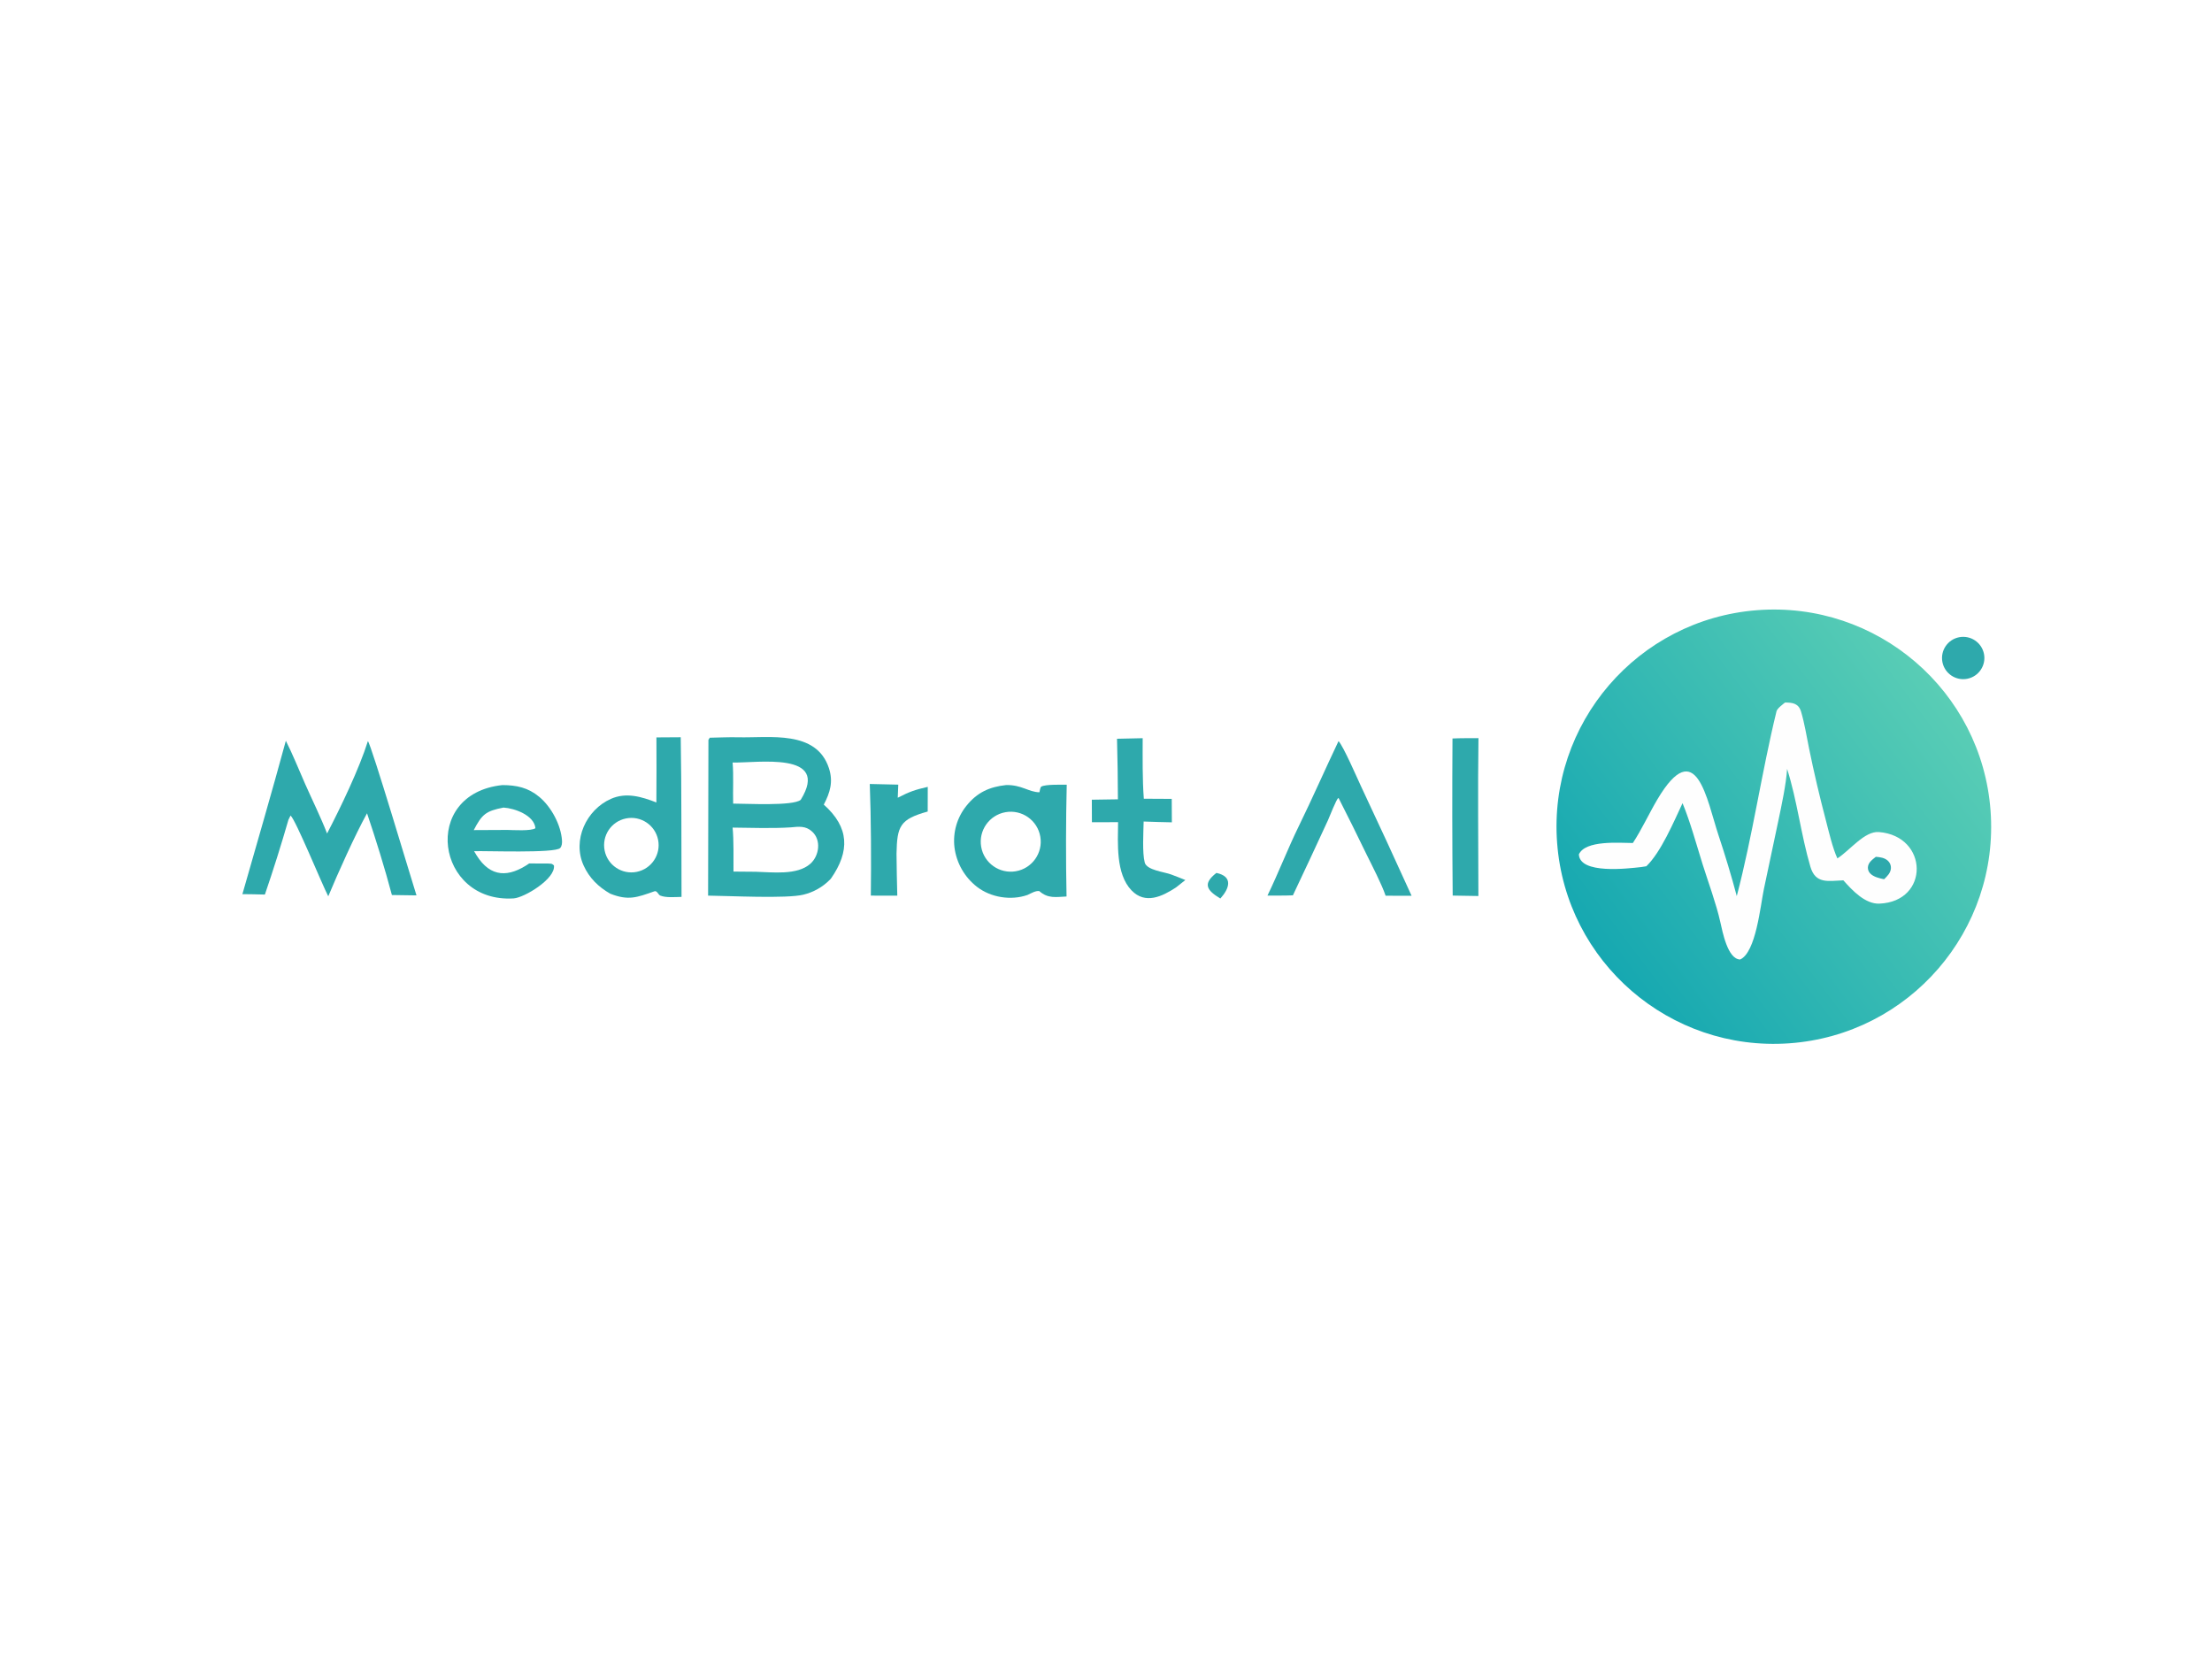
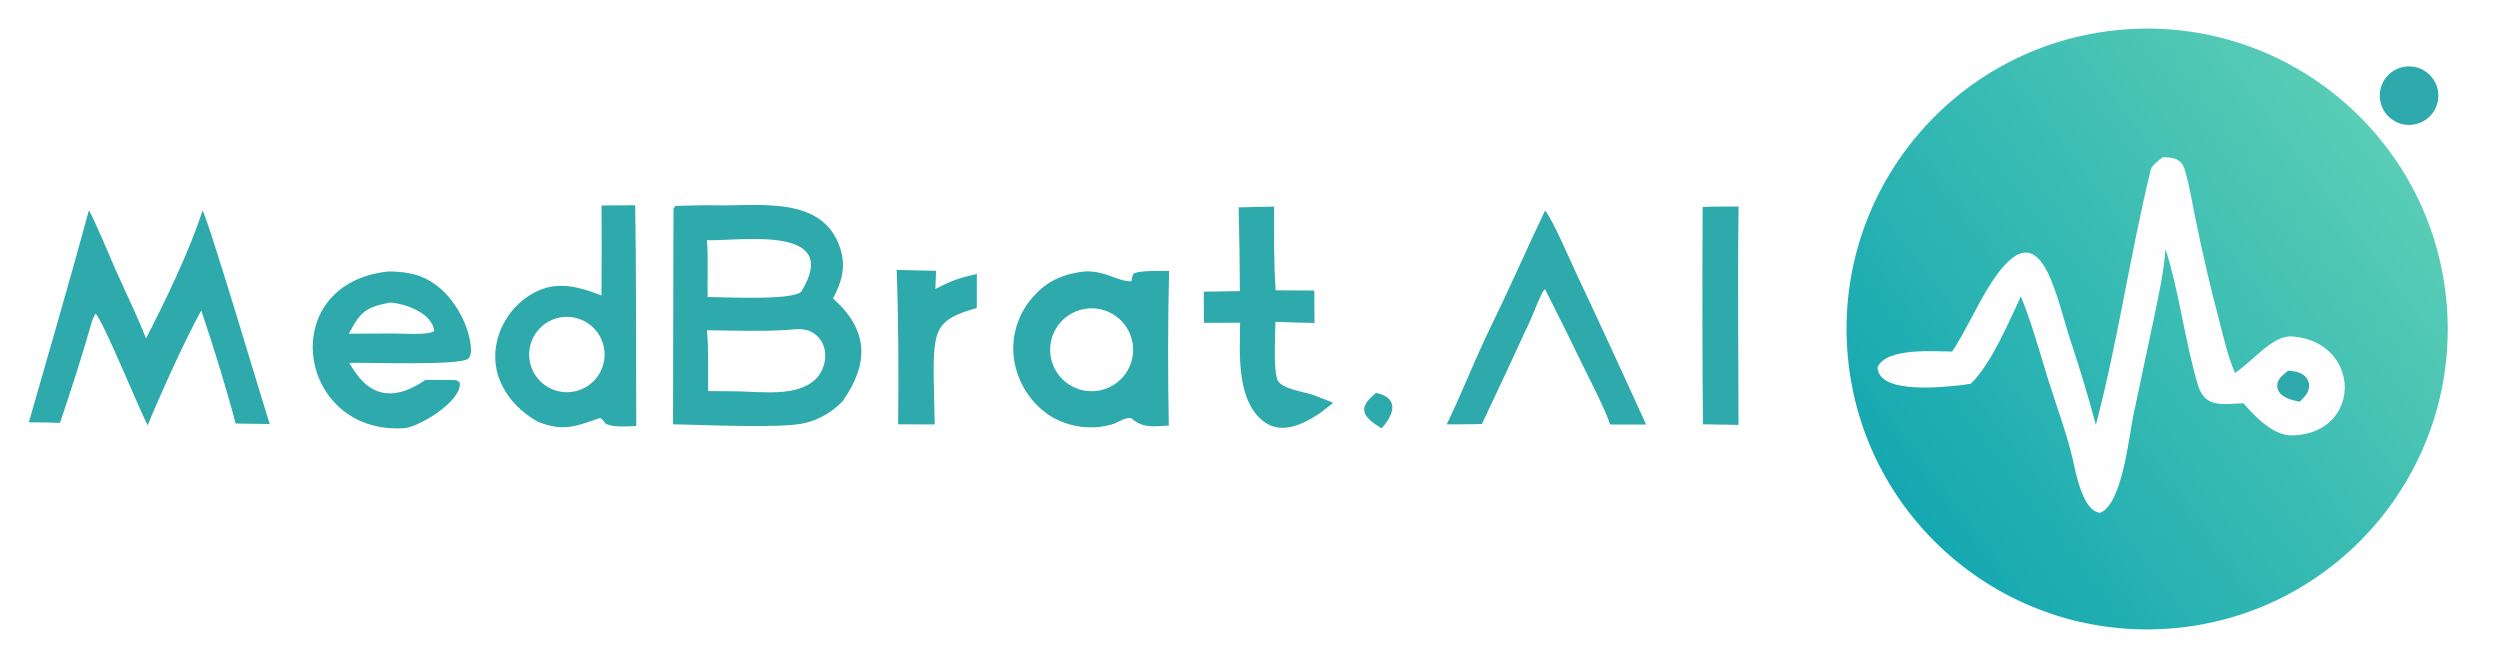
- <svg xmlns="http://www.w3.org/2000/svg" width="1030" height="772" viewBox="0 0 1030 772">
+ <svg xmlns="http://www.w3.org/2000/svg" viewBox="103.154 274.214 841.604 220.792" style="max-height: 500px" width="841.604" height="220.792">
  <defs>
-     <linearGradient id="gradient_0" gradientUnits="userSpaceOnUse" x1="834.127" y1="498.112" x2="1012.951" y2="363.045">
-       <stop offset="0" stop-color="#16A8B1" />
-       <stop offset="1" stop-color="#59CDB5" />
+     <linearGradient y2="363.045" x2="1012.951" y1="498.112" x1="834.127" gradientUnits="userSpaceOnUse" id="gradient_0">
+       <stop stop-color="#16A8B1" offset="0" />
+       <stop stop-color="#59CDB5" offset="1" />
    </linearGradient>
  </defs>
-   <path fill="url(#gradient_0)" transform="scale(0.894097 0.893519)" d="M915.036 318.016C977.506 313.162 1032.03 359.988 1036.67 422.475C1041.31 484.961 994.292 539.324 931.79 543.745C869.593 548.145 815.554 501.41 810.938 439.229C806.323 377.048 852.871 322.847 915.036 318.016Z" />
-   <path fill="#FEFEFE" transform="scale(0.894097 0.893519)" d="M929.638 366.142C933.686 366.119 936.734 366.628 938.013 370.965C939.837 377.15 940.831 383.605 942.124 389.932C944.695 402.535 947.62 415.062 950.898 427.499C952.438 433.449 954.411 441.984 956.901 447.372C963.476 443.167 971.032 433.036 978.531 433.637C1004.45 435.713 1005.02 469.888 978.768 470.946C971.4 471.242 964.609 464.012 960.023 458.806C951.973 459.144 945.518 460.738 942.868 451.774C937.965 435.186 935.95 417.12 930.716 400.722C930.218 408.735 927.8 419.885 926.144 427.796L918.611 463.426C916.773 472.275 914.485 496.395 906.244 500.063C899.72 499.842 897.091 485.593 895.889 480.366C893.881 471.237 889.58 459.576 886.736 450.509C883.502 440.197 880.326 428.398 876.261 418.585C871.618 428.439 865.059 444.087 857.413 451.46C856.525 451.638 855.629 451.779 854.729 451.884C847.759 452.67 822.678 455.722 822.279 445.26C825.69 437.782 843.21 439.301 850.385 439.348C854.885 432.538 858.917 423.789 863.115 416.7C883.508 382.26 888.885 416.939 895.015 435.363C898.358 445.411 901.78 456.691 904.501 467.007C912.799 435.4 917.453 402.398 925.205 370.682C925.559 369.235 928.441 367.087 929.638 366.142Z" />
-   <path fill="#2EA9AC" transform="scale(0.894097 0.893519)" d="M976.921 446.547C979.181 446.718 981.537 447.008 983.278 448.662C984.3 449.637 984.851 451.006 984.789 452.417C984.66 454.98 982.929 456.553 981.238 458.228C978.808 457.758 975.638 457.017 973.912 455.12C973.133 454.274 972.731 453.147 972.798 451.998C972.954 449.475 975.08 448.027 976.921 446.547Z" />
-   <path fill="#2EA9AC" transform="scale(0.894097 0.893519)" d="M369.661 384.477C374.435 384.388 379.56 384.129 384.387 384.247C400.828 384.649 425.153 380.314 431.706 400.362C434.015 407.427 432.326 413.005 429.027 419.341C442.359 431.217 442.697 443.619 432.737 457.911C432.542 458.116 432.347 458.322 432.152 458.527C428.382 462.337 423.623 465.018 418.411 466.269C409.7 468.439 379.862 466.884 368.776 466.77C368.83 439.759 368.89 412.605 368.944 385.585C369.183 385.215 369.422 384.846 369.661 384.477ZM381.539 431.318C382.185 437.785 381.959 447.517 381.996 454.238L393.61 454.334C402.348 454.553 415.132 456.268 422.01 450.18C426.692 446.035 427.82 437.744 422.912 433.367C419.61 430.303 415.96 430.789 411.836 431.195C402.569 431.809 391.011 431.436 381.539 431.318ZM381.824 418.818C388.678 418.79 412.985 420.197 417.011 416.849C432.728 391.348 394.076 397.762 381.543 397.396C382.108 404.135 381.633 411.933 381.824 418.818Z" />
-   <path fill="#2EA9AC" transform="scale(0.894097 0.893519)" d="M523.977 409.144C532.183 408.996 535.618 412.798 541.334 412.912C541.484 412.147 541.776 410.305 542.276 409.98C544.269 408.686 553.386 408.99 555.549 408.973C555.092 428.386 555.06 447.808 555.452 467.223C549.867 467.493 545.814 468.419 541.26 464.412C539.366 464.113 536.986 465.563 535.082 466.44C526.473 469.425 516.009 467.767 508.796 462.181C502.312 457.133 498.097 449.716 497.078 441.562C496.174 433.819 498.418 426.038 503.307 419.967C508.903 412.969 515.304 410.087 523.977 409.144ZM529.037 454.07C537.545 452.606 543.254 444.52 541.784 436.013C540.315 427.506 532.224 421.803 523.718 423.279C515.221 424.754 509.526 432.834 510.994 441.332C512.462 449.83 520.538 455.531 529.037 454.07Z" />
-   <path fill="#2EA9AC" transform="scale(0.894097 0.893519)" d="M191.598 386.254C193.31 387.885 214.509 459.226 216.906 466.647L204.098 466.461C200.511 452.871 195.667 437.207 191.151 423.868C184.998 434.947 175.797 455.444 170.963 467.123C167.817 461.154 153.971 427.154 151.312 425.03L150.203 427.295C146.438 440.367 142.352 453.345 137.948 466.215C134.046 466.092 130.143 466.02 126.24 466.001C133.783 439.617 141.709 412.447 148.867 386.065C152.322 392.802 155.793 401.516 158.912 408.563C162.562 416.812 167.131 426.08 170.342 434.393C177.328 420.956 187.076 400.689 191.598 386.254Z" />
-   <path fill="#2EA9AC" transform="scale(0.894097 0.893519)" d="M341.865 384.309L354.519 384.227C354.996 411.655 354.798 439.941 354.937 467.432C351.622 467.503 346.794 467.947 343.909 466.756C342.89 466.462 342.226 464.023 340.831 464.514C331.66 467.74 327.237 469.484 317.825 465.766C311.668 462.27 306.853 457.545 303.92 451.012C298.003 437.837 305.298 422.036 318.179 416.338C326.15 412.812 334.133 415.209 341.839 418.216C341.918 406.914 341.927 395.611 341.865 384.309ZM331.593 454.391C339.291 452.852 344.281 445.358 342.73 437.662C341.18 429.966 333.678 424.988 325.984 426.551C318.307 428.11 313.343 435.591 314.89 443.271C316.437 450.95 323.911 455.926 331.593 454.391Z" />
-   <path fill="#2EA9AC" transform="scale(0.894097 0.893519)" d="M261.623 409.162C269.044 409.192 275.02 410.457 280.855 415.31C287.091 420.496 292.15 429.926 292.689 438.055C292.773 439.32 292.653 441.024 291.714 441.977C288.956 444.777 253.018 443.369 246.9 443.611C247.306 444.311 247.723 445.006 248.149 445.694C255.532 457.571 265.062 457.262 275.59 450.009L285.328 450.034C287.489 450.238 287.093 449.873 288.492 451.03C289.476 457.98 273.016 467.872 267.493 468.22C227.138 470.759 218.763 413.693 261.623 409.162ZM246.727 432.622L264.209 432.54C267.232 432.589 276.8 433.214 278.848 431.628C278.192 424.898 268.065 421.238 262.224 420.883C253.03 422.652 251.009 424.399 246.727 432.622Z" />
-   <path fill="#2EA9AC" transform="scale(0.894097 0.893519)" d="M697.108 386.231C699.816 389.304 706.546 404.937 708.751 409.649C717.687 428.651 726.487 447.716 735.149 466.845L721.621 466.826C719.685 461.006 714.55 451.091 711.745 445.408C706.991 435.552 702.134 425.747 697.174 415.993L696.981 415.928C696.003 416.364 692.497 425.521 691.583 427.516C685.575 440.584 679.494 453.618 673.339 466.617C669.221 466.802 664.265 466.733 660.083 466.77C665.837 454.897 670.584 442.496 676.347 430.695C683.535 415.976 690.09 400.99 697.108 386.231Z" />
-   <path fill="#2EA9AC" transform="scale(0.894097 0.893519)" d="M581.737 385.02C586.191 384.891 590.646 384.792 595.101 384.722C595.095 394.841 594.93 406.276 595.702 416.271L610.234 416.349L610.299 428.571C605.488 428.523 600.434 428.296 595.605 428.151C595.507 433.676 594.824 444.414 596.175 449.536C597.234 453.547 606.429 454.405 609.986 455.771C612.224 456.631 614.854 457.602 617.319 458.647L612.424 462.528C605.298 467.186 596.466 471.533 589.263 464.009C581.04 455.419 582.188 439.497 582.292 428.491L568.664 428.514L568.621 416.781L582.204 416.577C582.173 406.056 582.017 395.537 581.737 385.02Z" />
-   <path fill="#2EA9AC" transform="scale(0.894097 0.893519)" d="M756.453 384.874C760.741 384.664 765.639 384.733 769.977 384.692C769.59 411.814 769.931 439.775 769.941 466.976L756.556 466.75C756.312 439.459 756.277 412.166 756.453 384.874Z" />
-   <path fill="#2EA9AC" transform="scale(0.894097 0.893519)" d="M452.977 408.587L467.817 408.929L467.544 415.751C473.726 412.579 476.464 411.627 483.171 410.087L483.144 422.942C468.666 426.983 467.197 430.486 466.903 444.883C466.921 452.116 467.158 459.542 467.306 466.789L453.525 466.766C453.75 448.679 453.669 426.582 452.977 408.587Z" />
-   <path fill="#2EA9AC" transform="scale(0.894097 0.893519)" d="M1020.38 332.096C1026.34 330.974 1032.08 334.867 1033.25 340.813C1034.41 346.759 1030.56 352.532 1024.62 353.739C1018.63 354.959 1012.78 351.06 1011.6 345.052C1010.43 339.045 1014.37 333.229 1020.38 332.096Z" />
-   <path fill="#2EA9AC" transform="scale(0.894097 0.893519)" d="M633.5 454.939C642.383 456.809 640.253 463.122 635.546 468.281C628.364 463.929 626.265 460.591 633.5 454.939Z" />
+   <path d="M915.036 318.016C977.506 313.162 1032.03 359.988 1036.67 422.475C1041.31 484.961 994.292 539.324 931.79 543.745C869.593 548.145 815.554 501.41 810.938 439.229C806.323 377.048 852.871 322.847 915.036 318.016Z" transform="scale(0.894097 0.893519)" fill="url(#gradient_0)" />
+   <path d="M929.638 366.142C933.686 366.119 936.734 366.628 938.013 370.965C939.837 377.15 940.831 383.605 942.124 389.932C944.695 402.535 947.62 415.062 950.898 427.499C952.438 433.449 954.411 441.984 956.901 447.372C963.476 443.167 971.032 433.036 978.531 433.637C1004.45 435.713 1005.02 469.888 978.768 470.946C971.4 471.242 964.609 464.012 960.023 458.806C951.973 459.144 945.518 460.738 942.868 451.774C937.965 435.186 935.95 417.12 930.716 400.722C930.218 408.735 927.8 419.885 926.144 427.796L918.611 463.426C916.773 472.275 914.485 496.395 906.244 500.063C899.72 499.842 897.091 485.593 895.889 480.366C893.881 471.237 889.58 459.576 886.736 450.509C883.502 440.197 880.326 428.398 876.261 418.585C871.618 428.439 865.059 444.087 857.413 451.46C856.525 451.638 855.629 451.779 854.729 451.884C847.759 452.67 822.678 455.722 822.279 445.26C825.69 437.782 843.21 439.301 850.385 439.348C854.885 432.538 858.917 423.789 863.115 416.7C883.508 382.26 888.885 416.939 895.015 435.363C898.358 445.411 901.78 456.691 904.501 467.007C912.799 435.4 917.453 402.398 925.205 370.682C925.559 369.235 928.441 367.087 929.638 366.142Z" transform="scale(0.894097 0.893519)" fill="#FEFEFE" />
+   <path d="M976.921 446.547C979.181 446.718 981.537 447.008 983.278 448.662C984.3 449.637 984.851 451.006 984.789 452.417C984.66 454.98 982.929 456.553 981.238 458.228C978.808 457.758 975.638 457.017 973.912 455.12C973.133 454.274 972.731 453.147 972.798 451.998C972.954 449.475 975.08 448.027 976.921 446.547Z" transform="scale(0.894097 0.893519)" fill="#2EA9AC" />
+   <path d="M369.661 384.477C374.435 384.388 379.56 384.129 384.387 384.247C400.828 384.649 425.153 380.314 431.706 400.362C434.015 407.427 432.326 413.005 429.027 419.341C442.359 431.217 442.697 443.619 432.737 457.911C432.542 458.116 432.347 458.322 432.152 458.527C428.382 462.337 423.623 465.018 418.411 466.269C409.7 468.439 379.862 466.884 368.776 466.77C368.83 439.759 368.89 412.605 368.944 385.585C369.183 385.215 369.422 384.846 369.661 384.477ZM381.539 431.318C382.185 437.785 381.959 447.517 381.996 454.238L393.61 454.334C402.348 454.553 415.132 456.268 422.01 450.18C426.692 446.035 427.82 437.744 422.912 433.367C419.61 430.303 415.96 430.789 411.836 431.195C402.569 431.809 391.011 431.436 381.539 431.318ZM381.824 418.818C388.678 418.79 412.985 420.197 417.011 416.849C432.728 391.348 394.076 397.762 381.543 397.396C382.108 404.135 381.633 411.933 381.824 418.818Z" transform="scale(0.894097 0.893519)" fill="#2EA9AC" />
+   <path d="M523.977 409.144C532.183 408.996 535.618 412.798 541.334 412.912C541.484 412.147 541.776 410.305 542.276 409.98C544.269 408.686 553.386 408.99 555.549 408.973C555.092 428.386 555.06 447.808 555.452 467.223C549.867 467.493 545.814 468.419 541.26 464.412C539.366 464.113 536.986 465.563 535.082 466.44C526.473 469.425 516.009 467.767 508.796 462.181C502.312 457.133 498.097 449.716 497.078 441.562C496.174 433.819 498.418 426.038 503.307 419.967C508.903 412.969 515.304 410.087 523.977 409.144ZM529.037 454.07C537.545 452.606 543.254 444.52 541.784 436.013C540.315 427.506 532.224 421.803 523.718 423.279C515.221 424.754 509.526 432.834 510.994 441.332C512.462 449.83 520.538 455.531 529.037 454.07Z" transform="scale(0.894097 0.893519)" fill="#2EA9AC" />
+   <path d="M191.598 386.254C193.31 387.885 214.509 459.226 216.906 466.647L204.098 466.461C200.511 452.871 195.667 437.207 191.151 423.868C184.998 434.947 175.797 455.444 170.963 467.123C167.817 461.154 153.971 427.154 151.312 425.03L150.203 427.295C146.438 440.367 142.352 453.345 137.948 466.215C134.046 466.092 130.143 466.02 126.24 466.001C133.783 439.617 141.709 412.447 148.867 386.065C152.322 392.802 155.793 401.516 158.912 408.563C162.562 416.812 167.131 426.08 170.342 434.393C177.328 420.956 187.076 400.689 191.598 386.254Z" transform="scale(0.894097 0.893519)" fill="#2EA9AC" />
+   <path d="M341.865 384.309L354.519 384.227C354.996 411.655 354.798 439.941 354.937 467.432C351.622 467.503 346.794 467.947 343.909 466.756C342.89 466.462 342.226 464.023 340.831 464.514C331.66 467.74 327.237 469.484 317.825 465.766C311.668 462.27 306.853 457.545 303.92 451.012C298.003 437.837 305.298 422.036 318.179 416.338C326.15 412.812 334.133 415.209 341.839 418.216C341.918 406.914 341.927 395.611 341.865 384.309ZM331.593 454.391C339.291 452.852 344.281 445.358 342.73 437.662C341.18 429.966 333.678 424.988 325.984 426.551C318.307 428.11 313.343 435.591 314.89 443.271C316.437 450.95 323.911 455.926 331.593 454.391Z" transform="scale(0.894097 0.893519)" fill="#2EA9AC" />
+   <path d="M261.623 409.162C269.044 409.192 275.02 410.457 280.855 415.31C287.091 420.496 292.15 429.926 292.689 438.055C292.773 439.32 292.653 441.024 291.714 441.977C288.956 444.777 253.018 443.369 246.9 443.611C247.306 444.311 247.723 445.006 248.149 445.694C255.532 457.571 265.062 457.262 275.59 450.009L285.328 450.034C287.489 450.238 287.093 449.873 288.492 451.03C289.476 457.98 273.016 467.872 267.493 468.22C227.138 470.759 218.763 413.693 261.623 409.162ZM246.727 432.622L264.209 432.54C267.232 432.589 276.8 433.214 278.848 431.628C278.192 424.898 268.065 421.238 262.224 420.883C253.03 422.652 251.009 424.399 246.727 432.622Z" transform="scale(0.894097 0.893519)" fill="#2EA9AC" />
+   <path d="M697.108 386.231C699.816 389.304 706.546 404.937 708.751 409.649C717.687 428.651 726.487 447.716 735.149 466.845L721.621 466.826C719.685 461.006 714.55 451.091 711.745 445.408C706.991 435.552 702.134 425.747 697.174 415.993L696.981 415.928C696.003 416.364 692.497 425.521 691.583 427.516C685.575 440.584 679.494 453.618 673.339 466.617C669.221 466.802 664.265 466.733 660.083 466.77C665.837 454.897 670.584 442.496 676.347 430.695C683.535 415.976 690.09 400.99 697.108 386.231Z" transform="scale(0.894097 0.893519)" fill="#2EA9AC" />
+   <path d="M581.737 385.02C586.191 384.891 590.646 384.792 595.101 384.722C595.095 394.841 594.93 406.276 595.702 416.271L610.234 416.349L610.299 428.571C605.488 428.523 600.434 428.296 595.605 428.151C595.507 433.676 594.824 444.414 596.175 449.536C597.234 453.547 606.429 454.405 609.986 455.771C612.224 456.631 614.854 457.602 617.319 458.647L612.424 462.528C605.298 467.186 596.466 471.533 589.263 464.009C581.04 455.419 582.188 439.497 582.292 428.491L568.664 428.514L568.621 416.781L582.204 416.577C582.173 406.056 582.017 395.537 581.737 385.02Z" transform="scale(0.894097 0.893519)" fill="#2EA9AC" />
+   <path d="M756.453 384.874C760.741 384.664 765.639 384.733 769.977 384.692C769.59 411.814 769.931 439.775 769.941 466.976L756.556 466.75C756.312 439.459 756.277 412.166 756.453 384.874Z" transform="scale(0.894097 0.893519)" fill="#2EA9AC" />
+   <path d="M452.977 408.587L467.817 408.929L467.544 415.751C473.726 412.579 476.464 411.627 483.171 410.087L483.144 422.942C468.666 426.983 467.197 430.486 466.903 444.883C466.921 452.116 467.158 459.542 467.306 466.789L453.525 466.766C453.75 448.679 453.669 426.582 452.977 408.587Z" transform="scale(0.894097 0.893519)" fill="#2EA9AC" />
+   <path d="M1020.38 332.096C1026.34 330.974 1032.08 334.867 1033.25 340.813C1034.41 346.759 1030.56 352.532 1024.62 353.739C1018.63 354.959 1012.78 351.06 1011.6 345.052C1010.43 339.045 1014.37 333.229 1020.38 332.096Z" transform="scale(0.894097 0.893519)" fill="#2EA9AC" />
+   <path d="M633.5 454.939C642.383 456.809 640.253 463.122 635.546 468.281C628.364 463.929 626.265 460.591 633.5 454.939Z" transform="scale(0.894097 0.893519)" fill="#2EA9AC" />
</svg>
